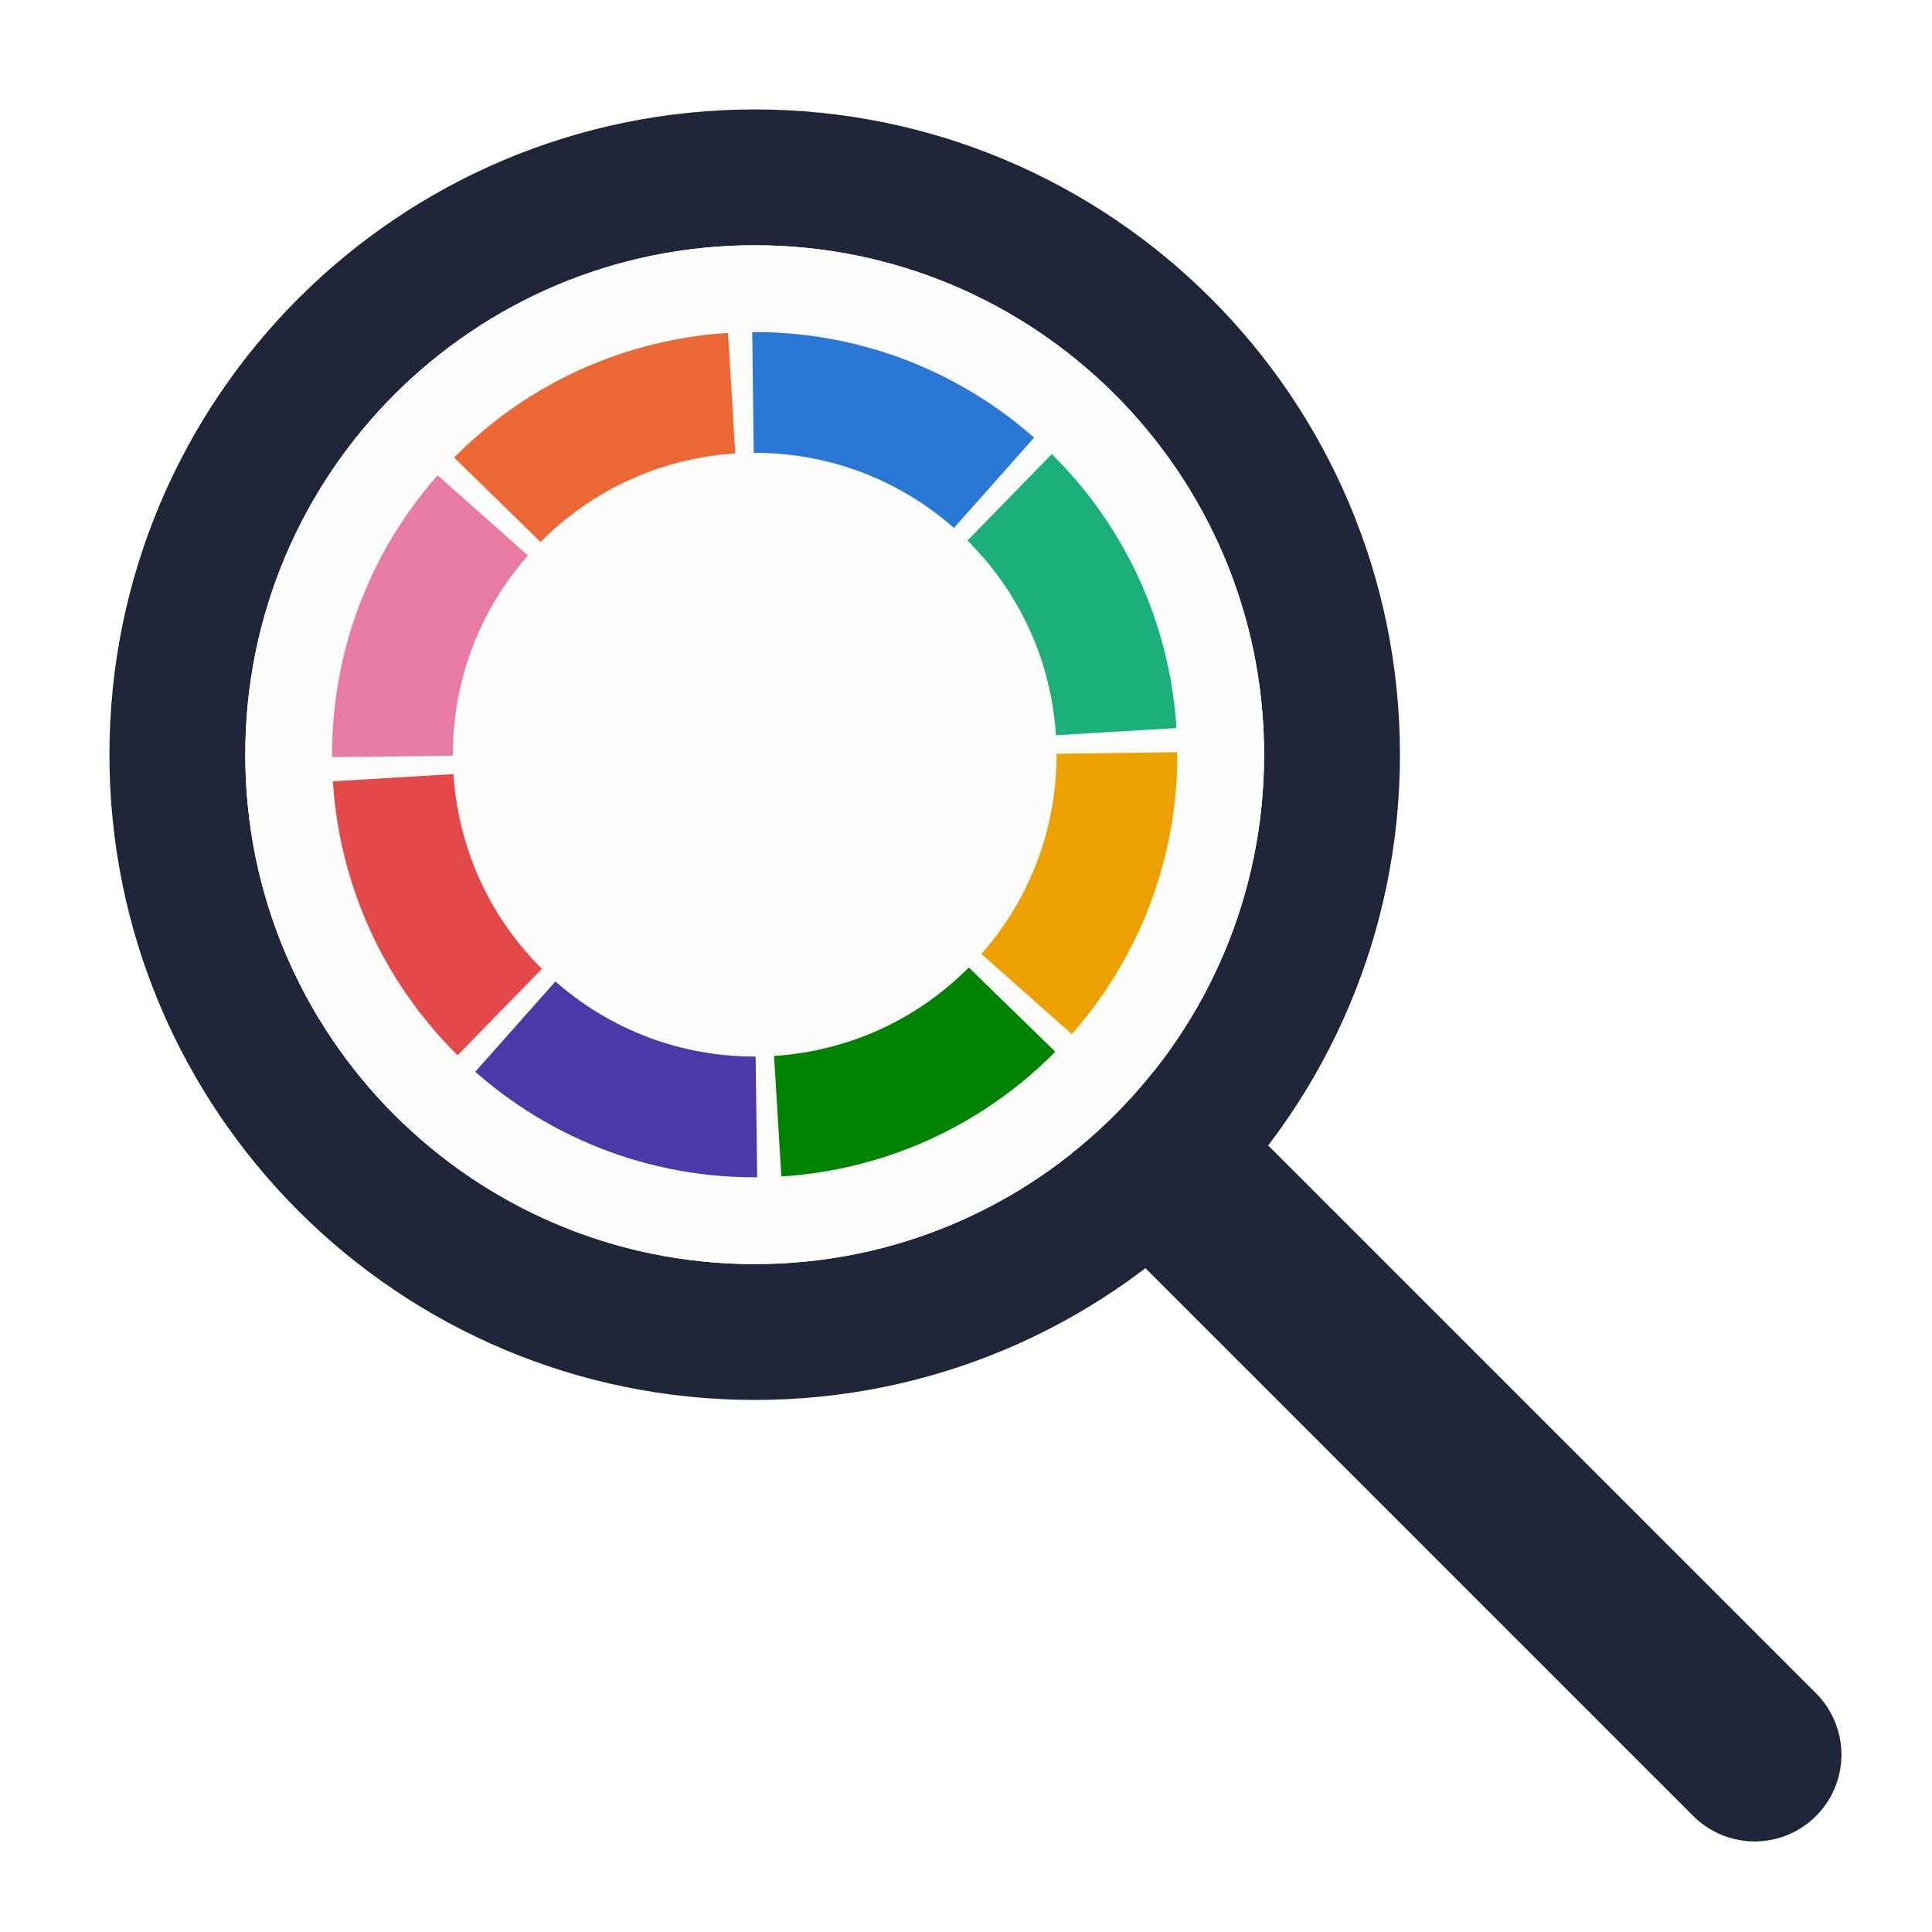
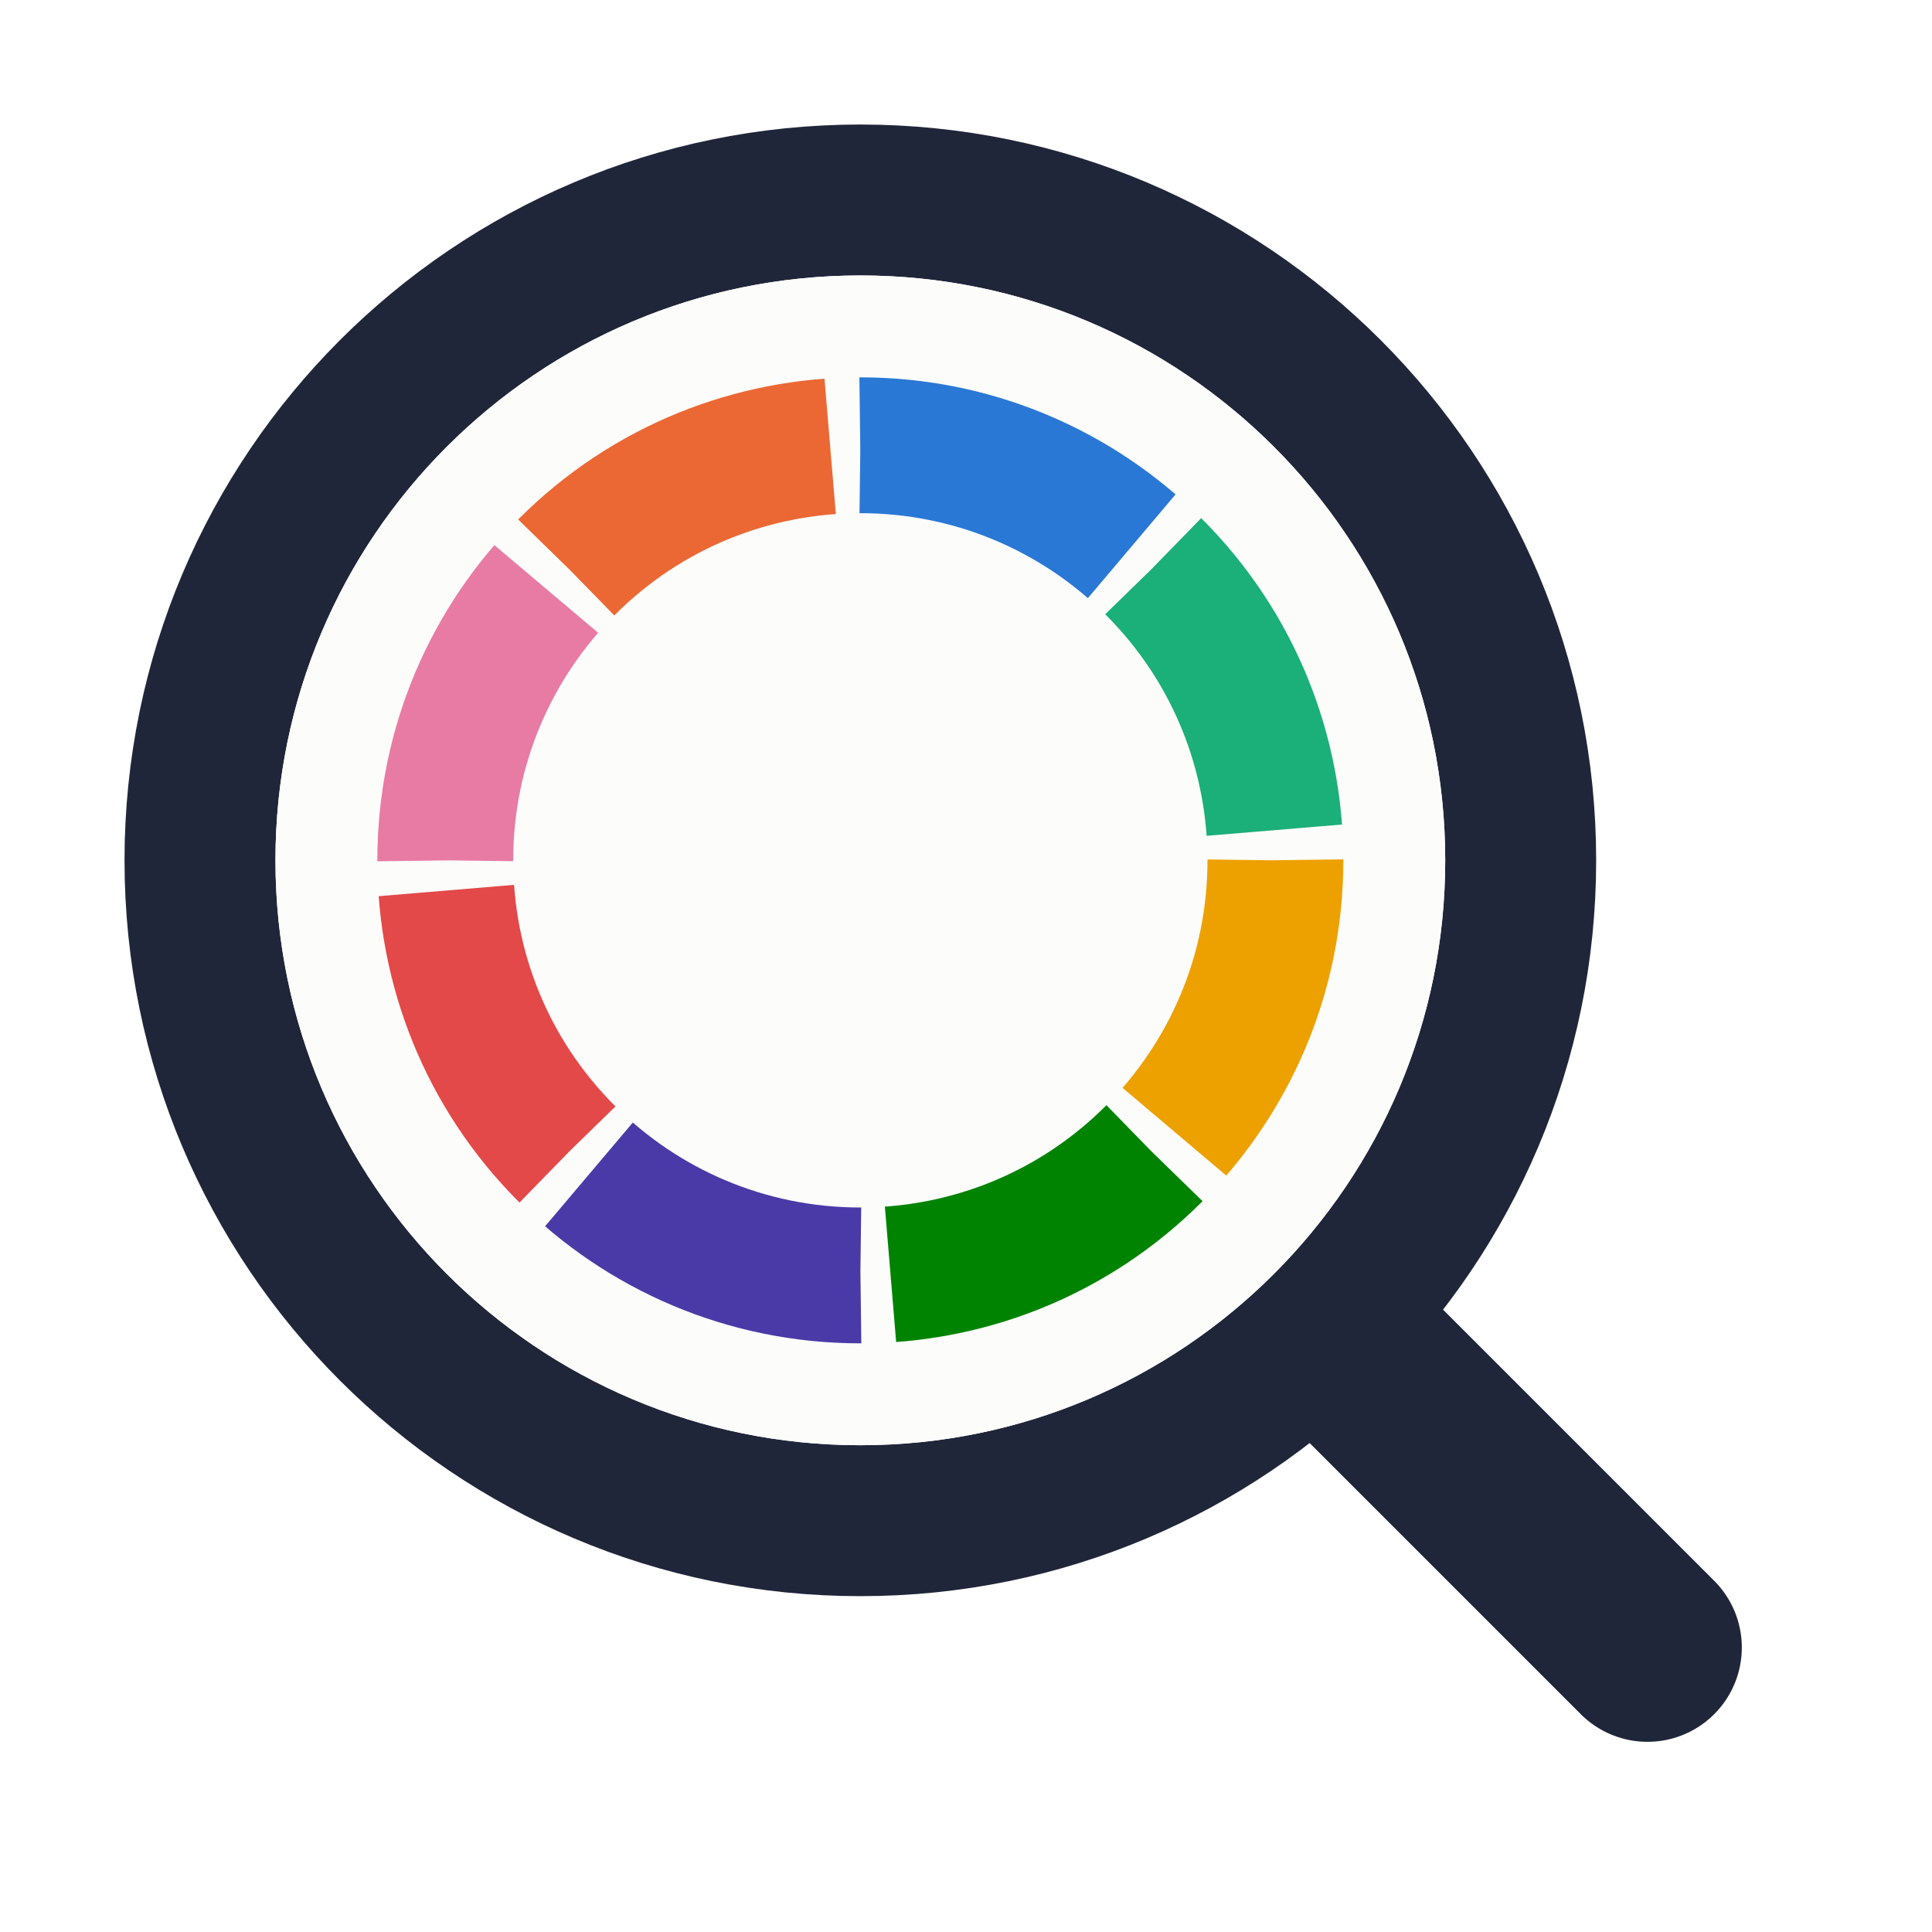
<svg xmlns="http://www.w3.org/2000/svg" viewBox="0 0 512 512">
-   <line x1="307" y1="307" x2="465" y2="465" stroke="#20263a" stroke-width="46" stroke-linecap="round" />
-   <circle cx="200" cy="200" r="153" fill="none" stroke="#20263a" stroke-width="36" />
-   <circle cx="200" cy="200" r="135" fill="#fcfcfb" />
-   <circle cx="200" cy="200" r="96" fill="none" stroke="#2a78d6" stroke-width="32" stroke-dasharray="69.3 533.5" transform="rotate(-90 200 200)" />
-   <circle cx="200" cy="200" r="96" fill="none" stroke="#1baf7a" stroke-width="32" stroke-dasharray="69.3 533.5" transform="rotate(-45 200 200)" />
-   <circle cx="200" cy="200" r="96" fill="none" stroke="#eda100" stroke-width="32" stroke-dasharray="69.3 533.5" transform="rotate(0 200 200)" />
-   <circle cx="200" cy="200" r="96" fill="none" stroke="#008300" stroke-width="32" stroke-dasharray="69.3 533.5" transform="rotate(45 200 200)" />
-   <circle cx="200" cy="200" r="96" fill="none" stroke="#4a3aa7" stroke-width="32" stroke-dasharray="69.3 533.5" transform="rotate(90 200 200)" />
-   <circle cx="200" cy="200" r="96" fill="none" stroke="#e34948" stroke-width="32" stroke-dasharray="69.3 533.5" transform="rotate(135 200 200)" />
-   <circle cx="200" cy="200" r="96" fill="none" stroke="#e87ba4" stroke-width="32" stroke-dasharray="69.3 533.5" transform="rotate(180 200 200)" />
-   <circle cx="200" cy="200" r="96" fill="none" stroke="#eb6834" stroke-width="32" stroke-dasharray="69.3 533.5" transform="rotate(225 200 200)" />
+   <line x1="357.4" y1="357.4" x2="436.6" y2="436.6" stroke="#20263a" stroke-width="50" stroke-linecap="round" />
+   <circle cx="228" cy="228" r="175" fill="none" stroke="#20263a" stroke-width="40" />
+   <circle cx="228" cy="228" r="155" fill="#fcfcfb" />
+   <circle cx="228" cy="228" r="110" fill="none" stroke="#2a78d6" stroke-width="36" stroke-dasharray="78.4 612.8" transform="rotate(-90 228 228)" />
+   <circle cx="228" cy="228" r="110" fill="none" stroke="#1baf7a" stroke-width="36" stroke-dasharray="78.4 612.8" transform="rotate(-45 228 228)" />
+   <circle cx="228" cy="228" r="110" fill="none" stroke="#eda100" stroke-width="36" stroke-dasharray="78.4 612.8" transform="rotate(0 228 228)" />
+   <circle cx="228" cy="228" r="110" fill="none" stroke="#008300" stroke-width="36" stroke-dasharray="78.4 612.8" transform="rotate(45 228 228)" />
+   <circle cx="228" cy="228" r="110" fill="none" stroke="#4a3aa7" stroke-width="36" stroke-dasharray="78.4 612.8" transform="rotate(90 228 228)" />
+   <circle cx="228" cy="228" r="110" fill="none" stroke="#e34948" stroke-width="36" stroke-dasharray="78.4 612.8" transform="rotate(135 228 228)" />
+   <circle cx="228" cy="228" r="110" fill="none" stroke="#e87ba4" stroke-width="36" stroke-dasharray="78.4 612.8" transform="rotate(180 228 228)" />
+   <circle cx="228" cy="228" r="110" fill="none" stroke="#eb6834" stroke-width="36" stroke-dasharray="78.4 612.8" transform="rotate(225 228 228)" />
</svg>
